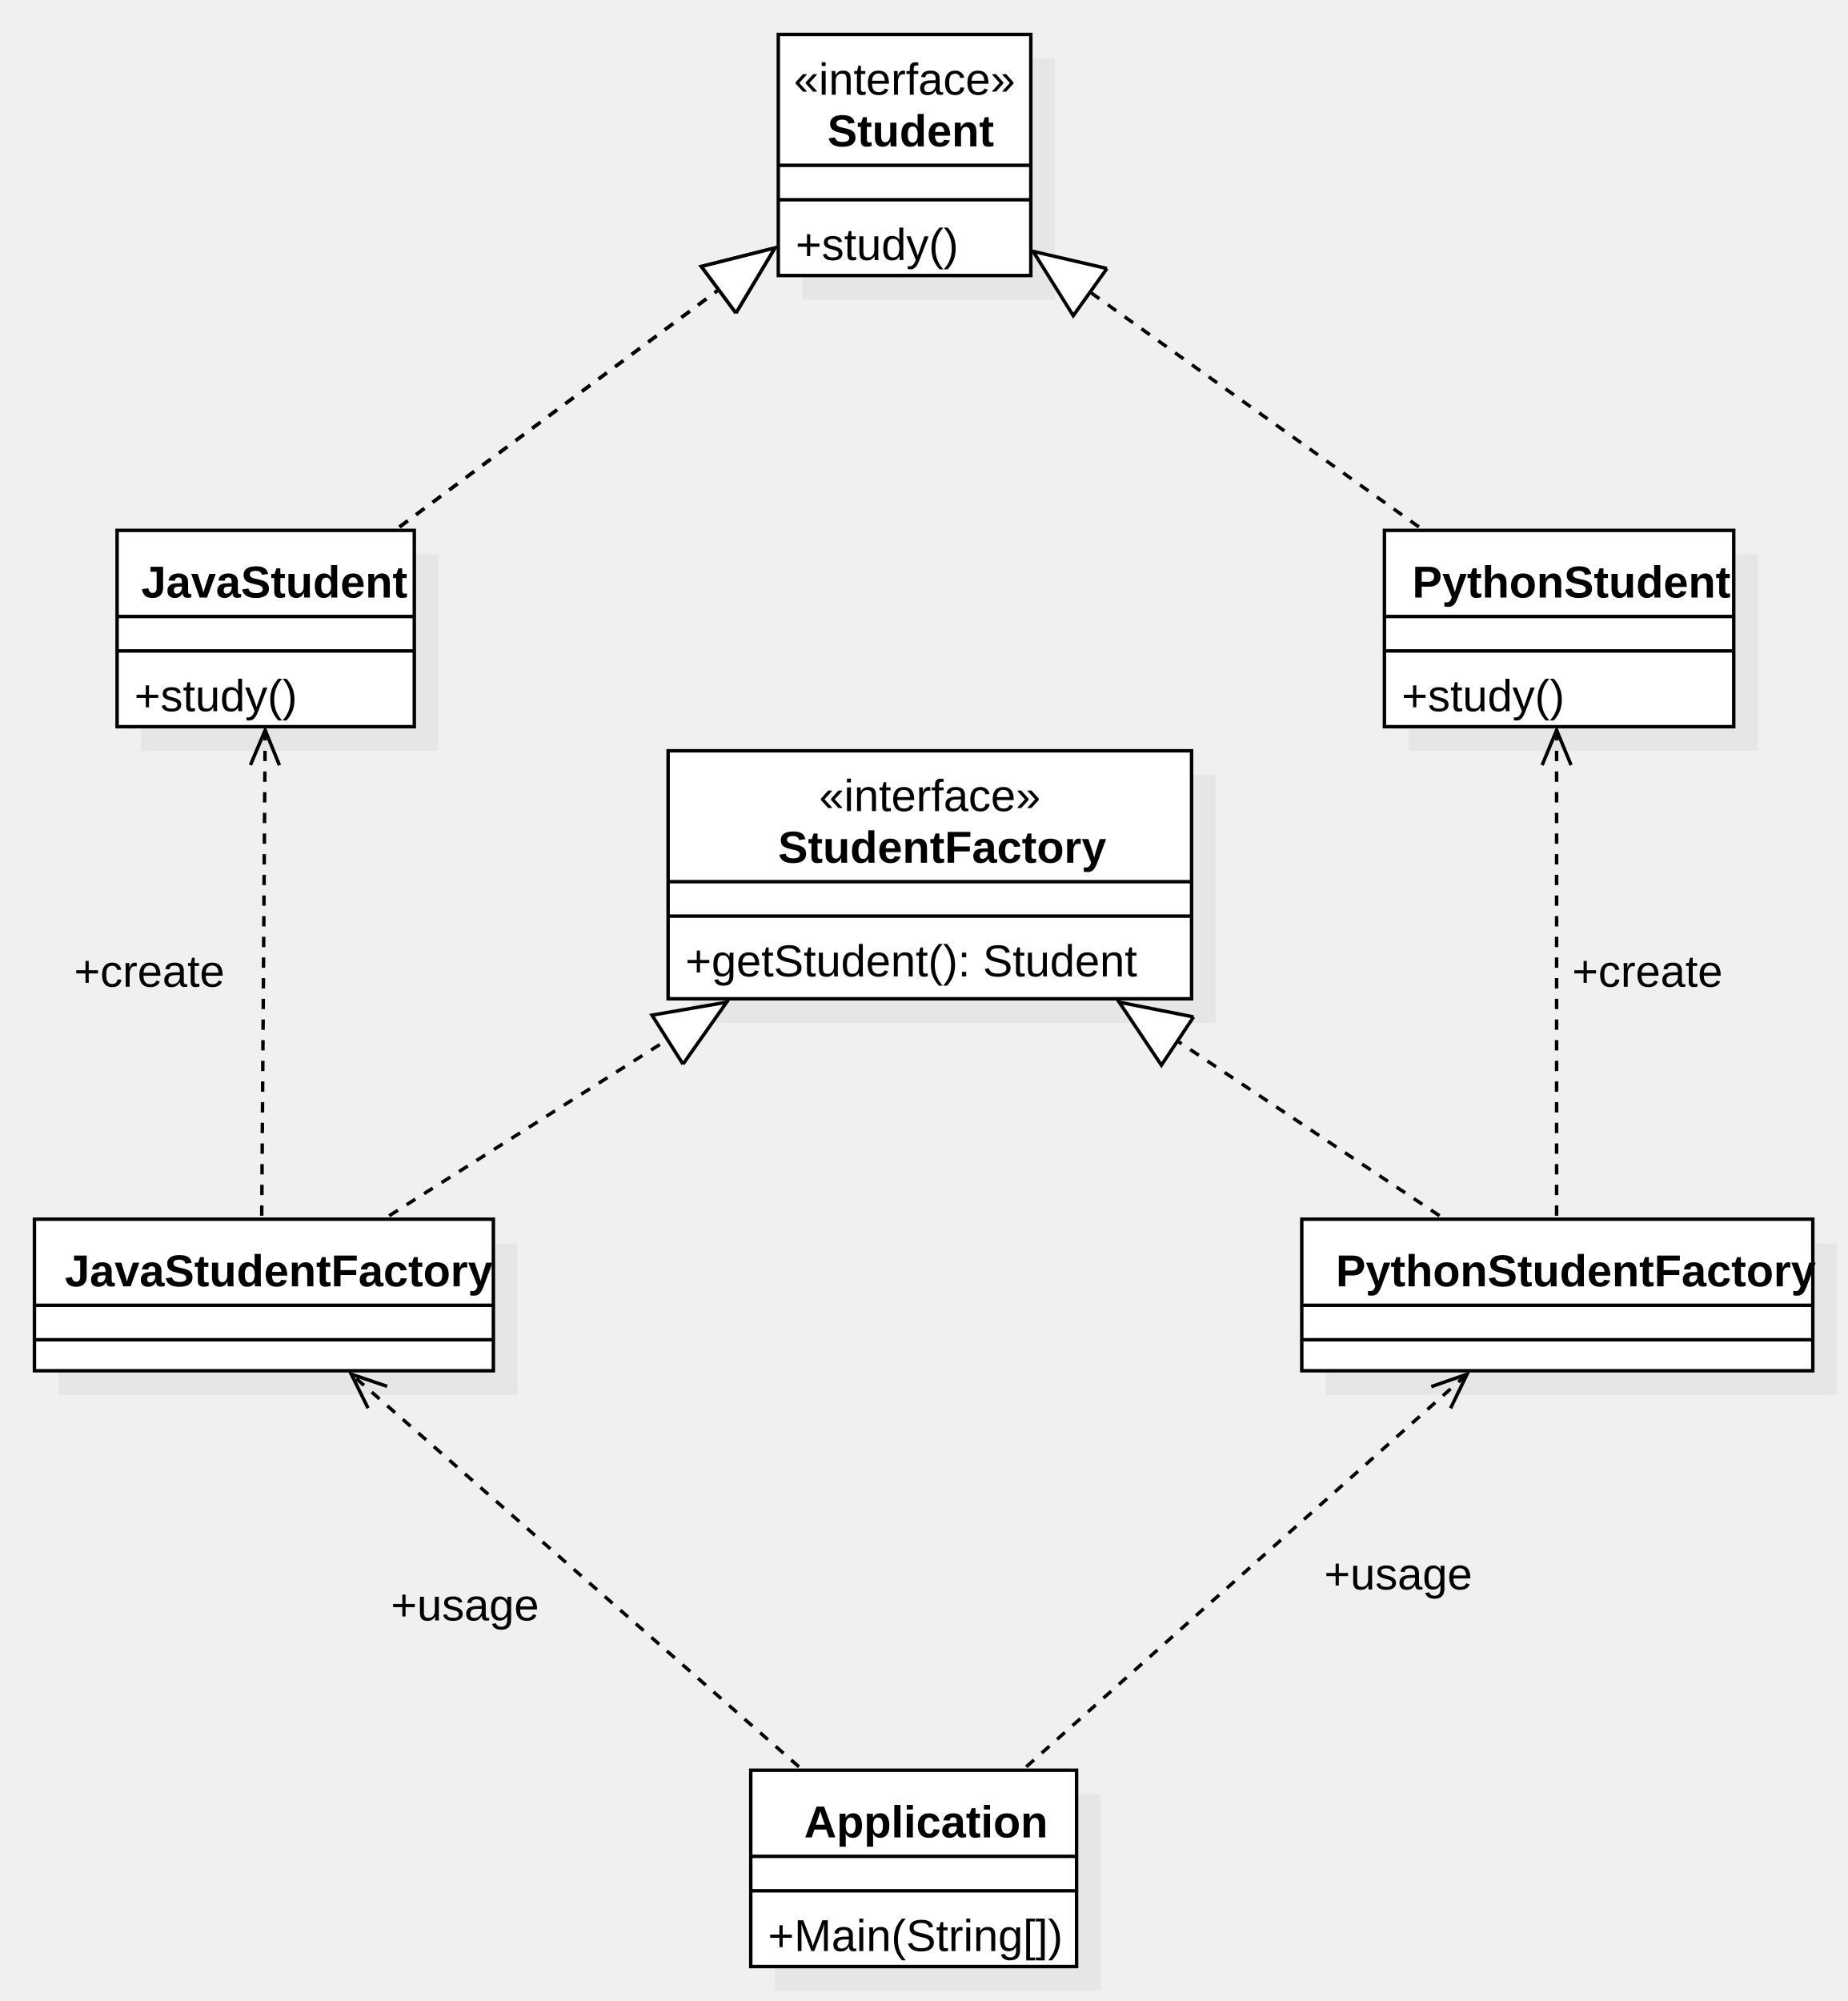
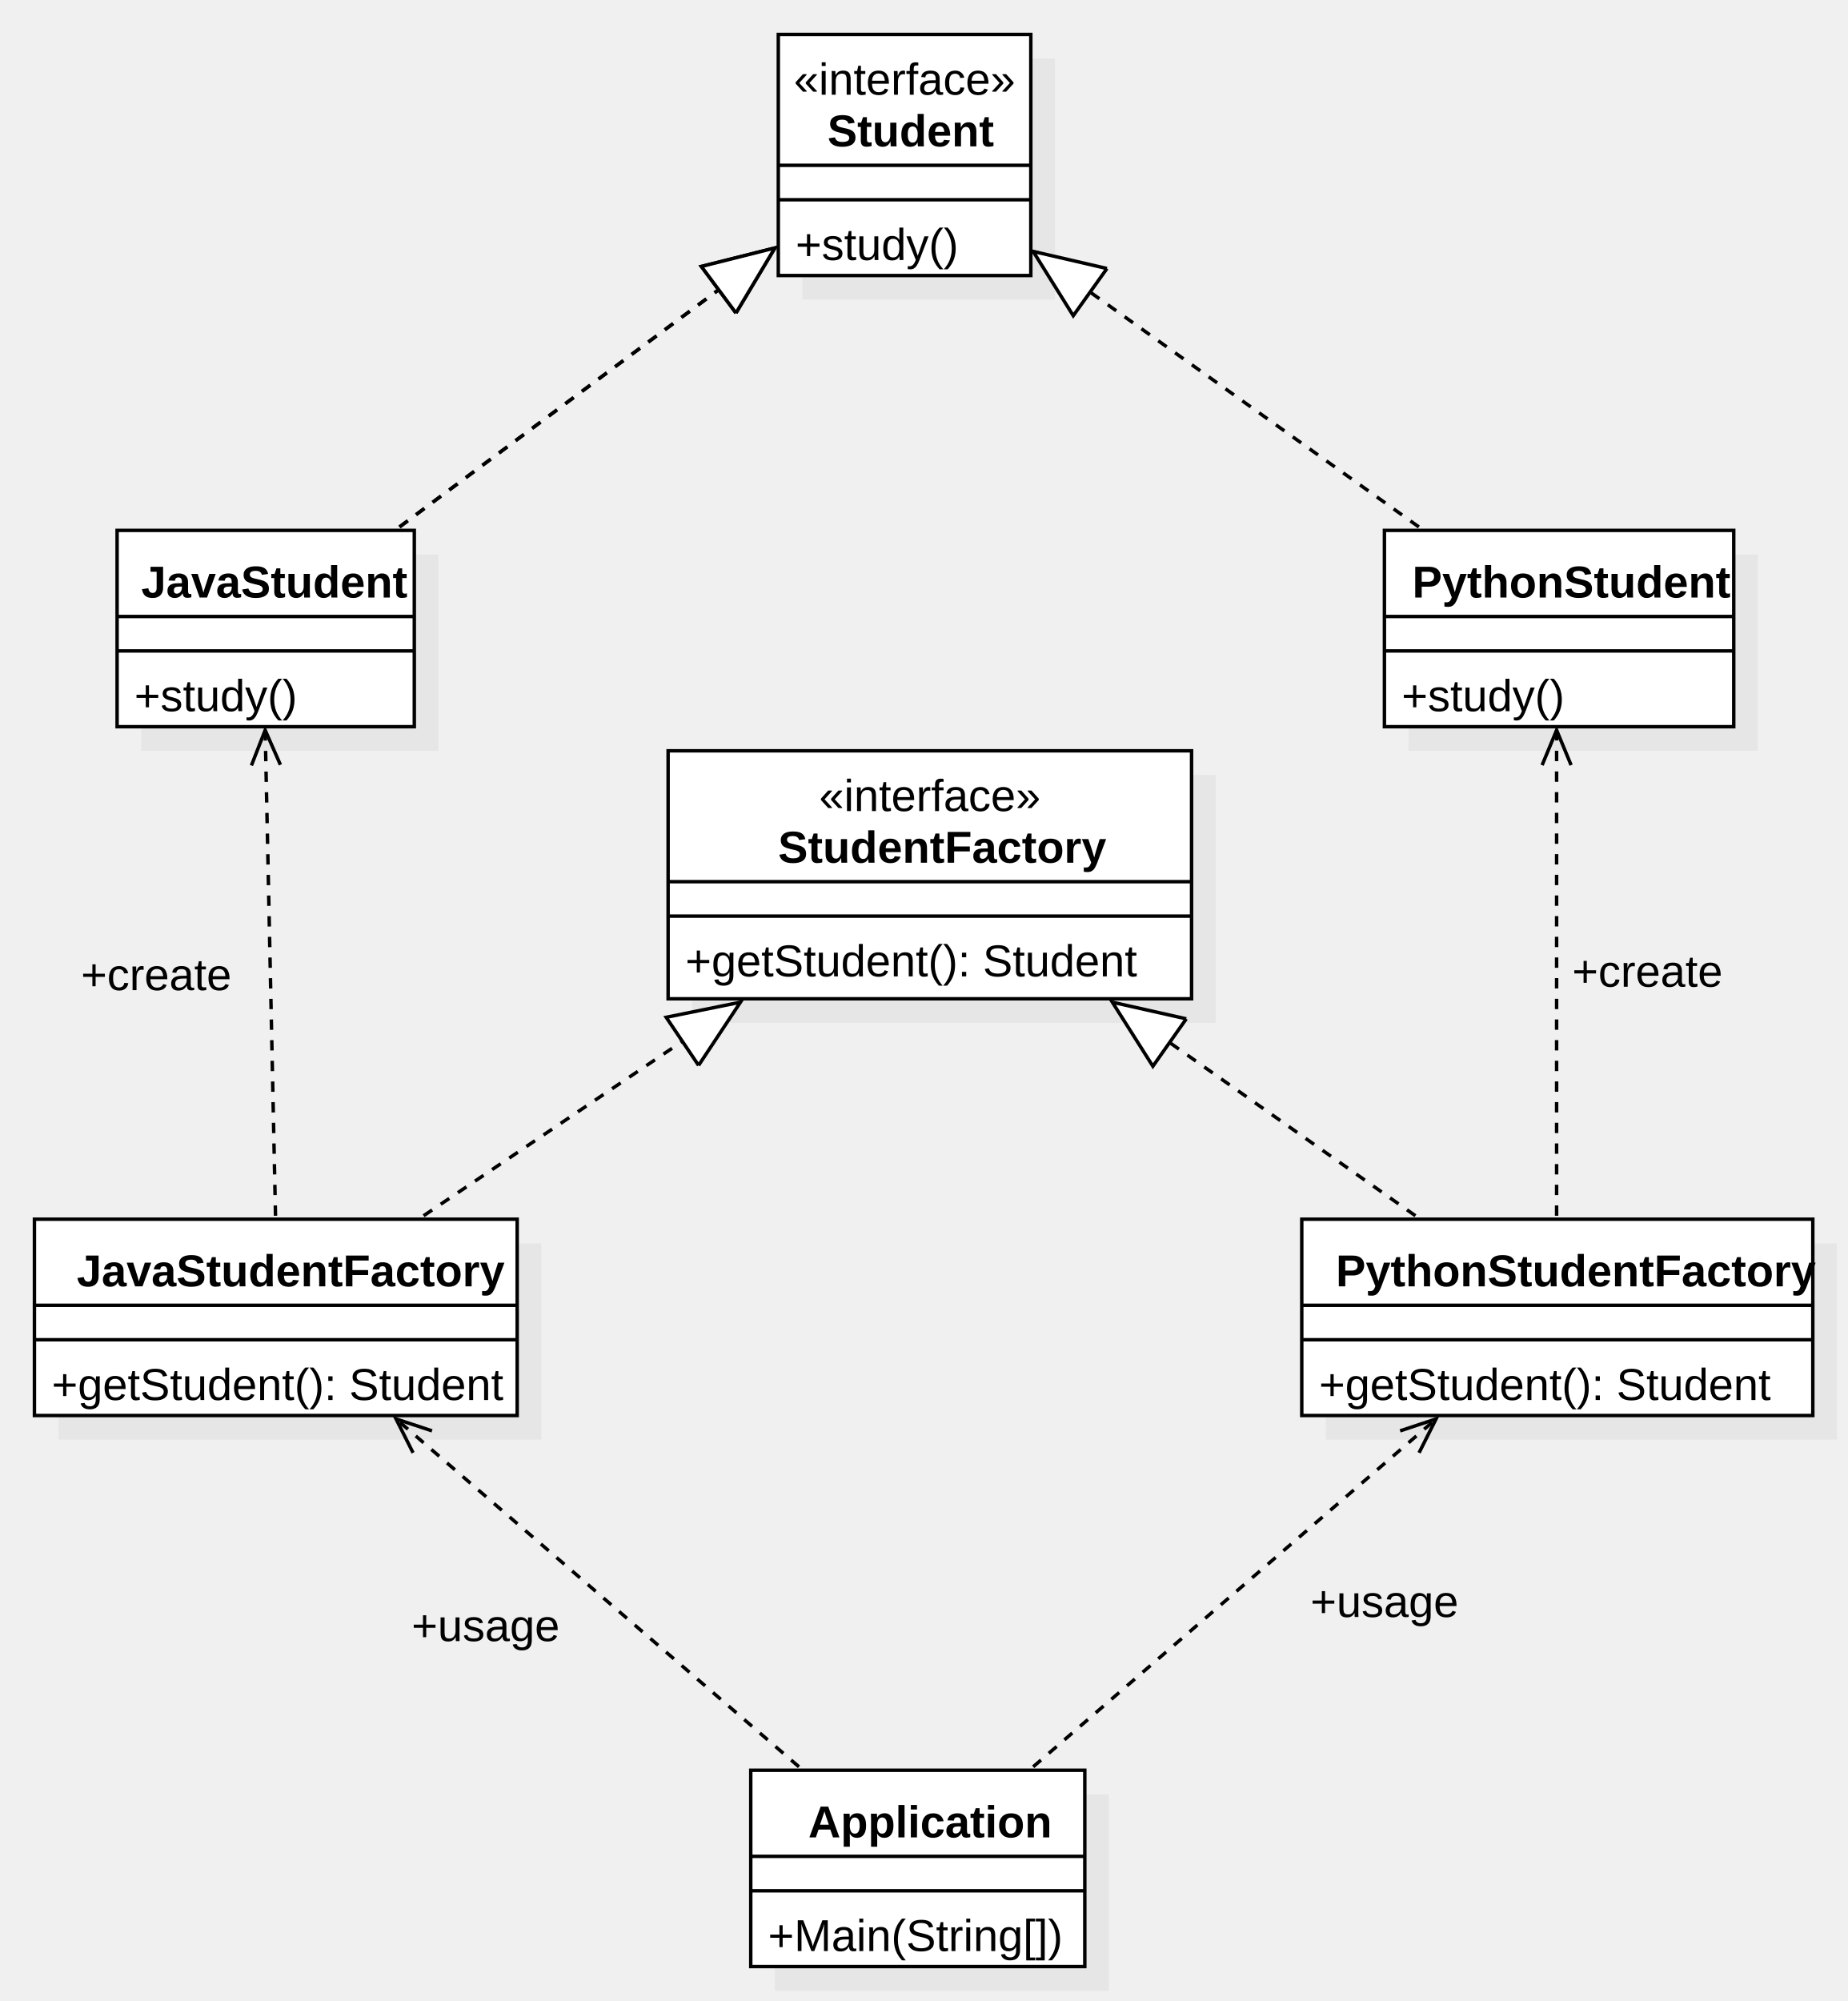
<svg xmlns="http://www.w3.org/2000/svg" version="1.1" width="536.395" height="581">
  <defs />
  <g>
    <g transform="translate(-142,-22) scale(1,1)">
      <rect fill="#C0C0C0" stroke="none" x="183" y="183" width="86.302" height="57" opacity="0.2" />
    </g>
    <g transform="translate(-142,-22) scale(1,1)">
      <rect fill="#ffffff" stroke="none" x="176" y="176" width="86.302" height="57" />
    </g>
    <g transform="translate(-142,-22) scale(1,1)">
      <path fill="none" stroke="#000000" d="M 176 176 L 262.302 176 L 262.302 233 L 176 233 L 176 176 Z Z" stroke-miterlimit="10" />
    </g>
    <g transform="translate(-142,-22) scale(1,1)">
      <path fill="none" stroke="#000000" d="M 176 201 L 262.302 201" stroke-miterlimit="10" />
    </g>
    <g transform="translate(-142,-22) scale(1,1)">
      <path fill="none" stroke="#000000" d="M 176 211 L 262.302 211" stroke-miterlimit="10" />
    </g>
    <g transform="translate(-142,-22) scale(1,1)">
      <g>
        <path fill="none" stroke="none" />
        <text fill="#000000" stroke="none" font-family="Arial" font-size="13px" font-style="normal" font-weight="bold" text-decoration="none" x="183.014" y="195.5">JavaStudent</text>
      </g>
    </g>
    <g transform="translate(-142,-22) scale(1,1)">
      <g>
        <path fill="none" stroke="none" />
        <text fill="#000000" stroke="none" font-family="Arial" font-size="13px" font-style="normal" font-weight="normal" text-decoration="none" x="181" y="228.5">+study()</text>
      </g>
    </g>
    <g transform="translate(-142,-22) scale(1,1)">
      <rect fill="#C0C0C0" stroke="none" x="551" y="183" width="101.435" height="57" opacity="0.2" />
    </g>
    <g transform="translate(-142,-22) scale(1,1)">
      <rect fill="#ffffff" stroke="none" x="544" y="176" width="101.435" height="57" />
    </g>
    <g transform="translate(-142,-22) scale(1,1)">
      <path fill="none" stroke="#000000" d="M 544 176 L 645.435 176 L 645.435 233 L 544 233 L 544 176 Z Z" stroke-miterlimit="10" />
    </g>
    <g transform="translate(-142,-22) scale(1,1)">
      <path fill="none" stroke="#000000" d="M 544 201 L 645.435 201" stroke-miterlimit="10" />
    </g>
    <g transform="translate(-142,-22) scale(1,1)">
      <path fill="none" stroke="#000000" d="M 544 211 L 645.435 211" stroke-miterlimit="10" />
    </g>
    <g transform="translate(-142,-22) scale(1,1)">
      <g>
        <path fill="none" stroke="none" />
        <text fill="#000000" stroke="none" font-family="Arial" font-size="13px" font-style="normal" font-weight="bold" text-decoration="none" x="552.074" y="195.5">PythonStudent</text>
      </g>
    </g>
    <g transform="translate(-142,-22) scale(1,1)">
      <g>
        <path fill="none" stroke="none" />
        <text fill="#000000" stroke="none" font-family="Arial" font-size="13px" font-style="normal" font-weight="normal" text-decoration="none" x="549" y="228.5">+study()</text>
      </g>
    </g>
    <g transform="translate(-142,-22) scale(1,1)">
      <rect fill="#C0C0C0" stroke="none" x="375" y="39" width="73.321" height="70" opacity="0.2" />
    </g>
    <g transform="translate(-142,-22) scale(1,1)">
      <rect fill="#ffffff" stroke="none" x="368" y="32" width="73.321" height="70" />
    </g>
    <g transform="translate(-142,-22) scale(1,1)">
      <path fill="none" stroke="#000000" d="M 368 32 L 441.321 32 L 441.321 102 L 368 102 L 368 32 Z Z" stroke-miterlimit="10" />
    </g>
    <g transform="translate(-142,-22) scale(1,1)">
      <path fill="none" stroke="#000000" d="M 368 70 L 441.321 70" stroke-miterlimit="10" />
    </g>
    <g transform="translate(-142,-22) scale(1,1)">
      <path fill="none" stroke="#000000" d="M 368 80 L 441.321 80" stroke-miterlimit="10" />
    </g>
    <g transform="translate(-142,-22) scale(1,1)">
      <g>
        <path fill="none" stroke="none" />
        <text fill="#000000" stroke="none" font-family="Arial" font-size="13px" font-style="normal" font-weight="normal" text-decoration="none" x="372.5" y="49.5">«interface»</text>
      </g>
    </g>
    <g transform="translate(-142,-22) scale(1,1)">
      <g>
        <path fill="none" stroke="none" />
        <text fill="#000000" stroke="none" font-family="Arial" font-size="13px" font-style="normal" font-weight="bold" text-decoration="none" x="382.253" y="64.5">Student</text>
      </g>
    </g>
    <g transform="translate(-142,-22) scale(1,1)">
      <g>
        <path fill="none" stroke="none" />
        <text fill="#000000" stroke="none" font-family="Arial" font-size="13px" font-style="normal" font-weight="normal" text-decoration="none" x="373" y="97.5">+study()</text>
      </g>
    </g>
    <g transform="translate(-142,-22) scale(1,1)">
      <path fill="none" stroke="#000000" d="M 258 175 L 367 94" stroke-miterlimit="10" stroke-dasharray="3" />
    </g>
    <g transform="translate(-142,-22) scale(1,1)">
      <path fill="#FFFFFF" stroke="none" d="M 355.708 112.881 L 367 94 L 345.664 99.366" />
    </g>
    <g transform="translate(-142,-22) scale(1,1)">
      <path fill="none" stroke="#000000" d="M 355.708 112.881 L 367 94 L 345.664 99.366 L 355.708 112.881" stroke-miterlimit="10" />
    </g>
    <g transform="translate(-142,-22) scale(1,1)">
      <path fill="none" stroke="#000000" d="M 258 175 L 367 94" stroke-miterlimit="10" stroke-dasharray="3" />
    </g>
    <g transform="translate(-142,-22) scale(1,1)">
      <path fill="#FFFFFF" stroke="none" d="M 355.708 112.881 L 367 94 L 345.664 99.366" />
    </g>
    <g transform="translate(-142,-22) scale(1,1)">
      <path fill="none" stroke="#000000" d="M 355.708 112.881 L 367 94 L 345.664 99.366 L 355.708 112.881" stroke-miterlimit="10" />
    </g>
    <g transform="translate(-142,-22) scale(1,1)">
      <path fill="none" stroke="#000000" d="M 554 175 L 442 95" stroke-miterlimit="10" stroke-dasharray="3" />
    </g>
    <g transform="translate(-142,-22) scale(1,1)">
      <path fill="#FFFFFF" stroke="none" d="M 463.433 99.963 L 442 95 L 453.646 113.665" />
    </g>
    <g transform="translate(-142,-22) scale(1,1)">
      <path fill="none" stroke="#000000" d="M 463.433 99.963 L 442 95 L 453.646 113.665 L 463.433 99.963" stroke-miterlimit="10" />
    </g>
    <g transform="translate(-142,-22) scale(1,1)">
-       <rect fill="#C0C0C0" stroke="none" x="159" y="383" width="133.262" height="44" opacity="0.2" />
-     </g>
-     <g transform="translate(-142,-22) scale(1,1)">
-       <rect fill="#ffffff" stroke="none" x="152" y="376" width="133.262" height="44" />
-     </g>
-     <g transform="translate(-142,-22) scale(1,1)">
-       <path fill="none" stroke="#000000" d="M 152 376 L 285.262 376 L 285.262 420 L 152 420 L 152 376 Z Z" stroke-miterlimit="10" />
-     </g>
-     <g transform="translate(-142,-22) scale(1,1)">
-       <path fill="none" stroke="#000000" d="M 152 401 L 285.262 401" stroke-miterlimit="10" />
-     </g>
-     <g transform="translate(-142,-22) scale(1,1)">
-       <path fill="none" stroke="#000000" d="M 152 411 L 285.262 411" stroke-miterlimit="10" />
-     </g>
-     <g transform="translate(-142,-22) scale(1,1)">
-       <g>
-         <path fill="none" stroke="none" />
-         <text fill="#000000" stroke="none" font-family="Arial" font-size="13px" font-style="normal" font-weight="bold" text-decoration="none" x="160.823" y="395.5">JavaStudentFactory</text>
-       </g>
-     </g>
-     <g transform="translate(-142,-22) scale(1,1)">
-       <rect fill="#C0C0C0" stroke="none" x="527" y="383" width="148.395" height="44" opacity="0.2" />
-     </g>
-     <g transform="translate(-142,-22) scale(1,1)">
-       <rect fill="#ffffff" stroke="none" x="520" y="376" width="148.395" height="44" />
-     </g>
-     <g transform="translate(-142,-22) scale(1,1)">
-       <path fill="none" stroke="#000000" d="M 520 376 L 668.395 376 L 668.395 420 L 520 420 L 520 376 Z Z" stroke-miterlimit="10" />
+       <rect fill="#C0C0C0" stroke="none" x="159" y="383" width="140.174" height="57" opacity="0.2" />
+     </g>
+     <g transform="translate(-142,-22) scale(1,1)">
+       <rect fill="#ffffff" stroke="none" x="152" y="376" width="140.174" height="57" />
+     </g>
+     <g transform="translate(-142,-22) scale(1,1)">
+       <path fill="none" stroke="#000000" d="M 152 376 L 292.174 376 L 292.174 433 L 152 433 L 152 376 Z Z" stroke-miterlimit="10" />
+     </g>
+     <g transform="translate(-142,-22) scale(1,1)">
+       <path fill="none" stroke="#000000" d="M 152 401 L 292.174 401" stroke-miterlimit="10" />
+     </g>
+     <g transform="translate(-142,-22) scale(1,1)">
+       <path fill="none" stroke="#000000" d="M 152 411 L 292.174 411" stroke-miterlimit="10" />
+     </g>
+     <g transform="translate(-142,-22) scale(1,1)">
+       <g>
+         <path fill="none" stroke="none" />
+         <text fill="#000000" stroke="none" font-family="Arial" font-size="13px" font-style="normal" font-weight="bold" text-decoration="none" x="164.279" y="395.5">JavaStudentFactory</text>
+       </g>
+     </g>
+     <g transform="translate(-142,-22) scale(1,1)">
+       <g>
+         <path fill="none" stroke="none" />
+         <text fill="#000000" stroke="none" font-family="Arial" font-size="13px" font-style="normal" font-weight="normal" text-decoration="none" x="157" y="428.5">+getStudent(): Student</text>
+       </g>
+     </g>
+     <g transform="translate(-142,-22) scale(1,1)">
+       <rect fill="#C0C0C0" stroke="none" x="527" y="383" width="148.395" height="57" opacity="0.2" />
+     </g>
+     <g transform="translate(-142,-22) scale(1,1)">
+       <rect fill="#ffffff" stroke="none" x="520" y="376" width="148.395" height="57" />
+     </g>
+     <g transform="translate(-142,-22) scale(1,1)">
+       <path fill="none" stroke="#000000" d="M 520 376 L 668.395 376 L 668.395 433 L 520 433 L 520 376 Z Z" stroke-miterlimit="10" />
    </g>
    <g transform="translate(-142,-22) scale(1,1)">
      <path fill="none" stroke="#000000" d="M 520 401 L 668.395 401" stroke-miterlimit="10" />
    </g>
    <g transform="translate(-142,-22) scale(1,1)">
      <path fill="none" stroke="#000000" d="M 520 411 L 668.395 411" stroke-miterlimit="10" />
    </g>
    <g transform="translate(-142,-22) scale(1,1)">
      <g>
        <path fill="none" stroke="none" />
        <text fill="#000000" stroke="none" font-family="Arial" font-size="13px" font-style="normal" font-weight="bold" text-decoration="none" x="529.883" y="395.5">PythonStudentFactory</text>
      </g>
    </g>
    <g transform="translate(-142,-22) scale(1,1)">
+       <g>
+         <path fill="none" stroke="none" />
+         <text fill="#000000" stroke="none" font-family="Arial" font-size="13px" font-style="normal" font-weight="normal" text-decoration="none" x="525" y="428.5">+getStudent(): Student</text>
+       </g>
+     </g>
+     <g transform="translate(-142,-22) scale(1,1)">
      <rect fill="#C0C0C0" stroke="none" x="343" y="247" width="152" height="72" opacity="0.2" />
    </g>
    <g transform="translate(-142,-22) scale(1,1)">
      <rect fill="#ffffff" stroke="none" x="336" y="240" width="152" height="72" />
    </g>
    <g transform="translate(-142,-22) scale(1,1)">
      <path fill="none" stroke="#000000" d="M 336 240 L 488 240 L 488 312 L 336 312 L 336 240 Z Z" stroke-miterlimit="10" />
    </g>
    <g transform="translate(-142,-22) scale(1,1)">
      <path fill="none" stroke="#000000" d="M 336 278 L 488 278" stroke-miterlimit="10" />
    </g>
    <g transform="translate(-142,-22) scale(1,1)">
      <path fill="none" stroke="#000000" d="M 336 288 L 488 288" stroke-miterlimit="10" />
    </g>
    <g transform="translate(-142,-22) scale(1,1)">
      <g>
        <path fill="none" stroke="none" />
        <text fill="#000000" stroke="none" font-family="Arial" font-size="13px" font-style="normal" font-weight="normal" text-decoration="none" x="379.84" y="257.5">«interface»</text>
      </g>
    </g>
    <g transform="translate(-142,-22) scale(1,1)">
      <g>
        <path fill="none" stroke="none" />
        <text fill="#000000" stroke="none" font-family="Arial" font-size="13px" font-style="normal" font-weight="bold" text-decoration="none" x="367.922" y="272.5">StudentFactory</text>
      </g>
    </g>
    <g transform="translate(-142,-22) scale(1,1)">
      <g>
        <path fill="none" stroke="none" />
        <text fill="#000000" stroke="none" font-family="Arial" font-size="13px" font-style="normal" font-weight="normal" text-decoration="none" x="341" y="305.5">+getStudent(): Student</text>
      </g>
    </g>
    <g transform="translate(-142,-22) scale(1,1)">
-       <path fill="none" stroke="#000000" d="M 255 375 L 353 313" stroke-miterlimit="10" stroke-dasharray="3" />
-     </g>
-     <g transform="translate(-142,-22) scale(1,1)">
-       <path fill="#FFFFFF" stroke="none" d="M 340.325 330.982 L 353 313 L 331.322 316.752" />
-     </g>
-     <g transform="translate(-142,-22) scale(1,1)">
-       <path fill="none" stroke="#000000" d="M 340.325 330.982 L 353 313 L 331.322 316.752 L 340.325 330.982" stroke-miterlimit="10" />
-     </g>
-     <g transform="translate(-142,-22) scale(1,1)">
-       <path fill="none" stroke="#000000" d="M 560 375 L 467 313" stroke-miterlimit="10" stroke-dasharray="3" />
-     </g>
-     <g transform="translate(-142,-22) scale(1,1)">
-       <path fill="#FFFFFF" stroke="none" d="M 488.582 317.269 L 467 313 L 479.242 331.28" />
-     </g>
-     <g transform="translate(-142,-22) scale(1,1)">
-       <path fill="none" stroke="#000000" d="M 488.582 317.269 L 467 313 L 479.242 331.28 L 488.582 317.269" stroke-miterlimit="10" />
-     </g>
-     <g transform="translate(-142,-22) scale(1,1)">
-       <path fill="none" stroke="#000000" d="M 218 375 L 219 234" stroke-miterlimit="10" stroke-dasharray="3" />
-     </g>
-     <g transform="translate(-142,-22) scale(1,1)">
-       <path fill="none" stroke="#000000" d="M 223.137 244.192 L 219 234 L 214.719 244.133" stroke-miterlimit="10" />
-     </g>
-     <g transform="translate(-142,-22) scale(1,1)">
-       <g>
-         <path fill="none" stroke="none" />
-         <text fill="#000000" stroke="none" font-family="Arial" font-size="13px" font-style="normal" font-weight="normal" text-decoration="none" x="163.5" y="308.5">+create</text>
+       <path fill="none" stroke="#000000" d="M 265 375 L 357 313" stroke-miterlimit="10" stroke-dasharray="3" />
+     </g>
+     <g transform="translate(-142,-22) scale(1,1)">
+       <path fill="#FFFFFF" stroke="none" d="M 344.85 331.341 L 357 313 L 335.44 317.377" />
+     </g>
+     <g transform="translate(-142,-22) scale(1,1)">
+       <path fill="none" stroke="#000000" d="M 344.85 331.341 L 357 313 L 335.44 317.377 L 344.85 331.341" stroke-miterlimit="10" />
+     </g>
+     <g transform="translate(-142,-22) scale(1,1)">
+       <path fill="none" stroke="#000000" d="M 553 375 L 465 313" stroke-miterlimit="10" stroke-dasharray="3" />
+     </g>
+     <g transform="translate(-142,-22) scale(1,1)">
+       <path fill="#FFFFFF" stroke="none" d="M 486.465 317.824 L 465 313 L 476.767 331.589" />
+     </g>
+     <g transform="translate(-142,-22) scale(1,1)">
+       <path fill="none" stroke="#000000" d="M 486.465 317.824 L 465 313 L 476.767 331.589 L 486.465 317.824" stroke-miterlimit="10" />
+     </g>
+     <g transform="translate(-142,-22) scale(1,1)">
+       <path fill="none" stroke="#000000" d="M 222 375 L 219 234" stroke-miterlimit="10" stroke-dasharray="3" />
+     </g>
+     <g transform="translate(-142,-22) scale(1,1)">
+       <path fill="none" stroke="#000000" d="M 223.425 244.071 L 219 234 L 215.008 244.25" stroke-miterlimit="10" />
+     </g>
+     <g transform="translate(-142,-22) scale(1,1)">
+       <g>
+         <path fill="none" stroke="none" />
+         <text fill="#000000" stroke="none" font-family="Arial" font-size="13px" font-style="normal" font-weight="normal" text-decoration="none" x="165.5" y="309.5">+create</text>
      </g>
    </g>
    <g transform="translate(-142,-22) scale(1,1)">
      <path fill="none" stroke="#000000" d="M 594 375 L 594 234" stroke-miterlimit="10" stroke-dasharray="3" />
    </g>
    <g transform="translate(-142,-22) scale(1,1)">
      <path fill="none" stroke="#000000" d="M 598.21 244.163 L 594 234 L 589.79 244.163" stroke-miterlimit="10" />
    </g>
    <g transform="translate(-142,-22) scale(1,1)">
      <g>
        <path fill="none" stroke="none" />
        <text fill="#000000" stroke="none" font-family="Arial" font-size="13px" font-style="normal" font-weight="normal" text-decoration="none" x="598.5" y="308.5">+create</text>
      </g>
    </g>
    <g transform="translate(-142,-22) scale(1,1)">
-       <rect fill="#C0C0C0" stroke="none" x="367" y="543" width="94.611" height="57" opacity="0.2" />
-     </g>
-     <g transform="translate(-142,-22) scale(1,1)">
-       <rect fill="#ffffff" stroke="none" x="360" y="536" width="94.611" height="57" />
-     </g>
-     <g transform="translate(-142,-22) scale(1,1)">
-       <path fill="none" stroke="#000000" d="M 360 536 L 454.611 536 L 454.611 593 L 360 593 L 360 536 Z Z" stroke-miterlimit="10" />
-     </g>
-     <g transform="translate(-142,-22) scale(1,1)">
-       <path fill="none" stroke="#000000" d="M 360 561 L 454.611 561" stroke-miterlimit="10" />
-     </g>
-     <g transform="translate(-142,-22) scale(1,1)">
-       <path fill="none" stroke="#000000" d="M 360 571 L 454.611 571" stroke-miterlimit="10" />
-     </g>
-     <g transform="translate(-142,-22) scale(1,1)">
-       <g>
-         <path fill="none" stroke="none" />
-         <text fill="#000000" stroke="none" font-family="Arial" font-size="13px" font-style="normal" font-weight="bold" text-decoration="none" x="375.507" y="555.5">Application</text>
+       <rect fill="#C0C0C0" stroke="none" x="367" y="543" width="97" height="57" opacity="0.2" />
+     </g>
+     <g transform="translate(-142,-22) scale(1,1)">
+       <rect fill="#ffffff" stroke="none" x="360" y="536" width="97" height="57" />
+     </g>
+     <g transform="translate(-142,-22) scale(1,1)">
+       <path fill="none" stroke="#000000" d="M 360 536 L 457 536 L 457 593 L 360 593 L 360 536 Z Z" stroke-miterlimit="10" />
+     </g>
+     <g transform="translate(-142,-22) scale(1,1)">
+       <path fill="none" stroke="#000000" d="M 360 561 L 457 561" stroke-miterlimit="10" />
+     </g>
+     <g transform="translate(-142,-22) scale(1,1)">
+       <path fill="none" stroke="#000000" d="M 360 571 L 457 571" stroke-miterlimit="10" />
+     </g>
+     <g transform="translate(-142,-22) scale(1,1)">
+       <g>
+         <path fill="none" stroke="none" />
+         <text fill="#000000" stroke="none" font-family="Arial" font-size="13px" font-style="normal" font-weight="bold" text-decoration="none" x="376.701" y="555.5">Application</text>
      </g>
    </g>
    <g transform="translate(-142,-22) scale(1,1)">
      <g>
        <path fill="none" stroke="none" />
        <text fill="#000000" stroke="none" font-family="Arial" font-size="13px" font-style="normal" font-weight="normal" text-decoration="none" x="365" y="588.5">+Main(String[])</text>
      </g>
    </g>
    <g transform="translate(-142,-22) scale(1,1)">
-       <path fill="none" stroke="#000000" d="M 374 535 L 244 421" stroke-miterlimit="10" stroke-dasharray="3" />
-     </g>
-     <g transform="translate(-142,-22) scale(1,1)">
-       <path fill="none" stroke="#000000" d="M 254.416 424.536 L 244 421 L 248.865 430.865" stroke-miterlimit="10" />
-     </g>
-     <g transform="translate(-142,-22) scale(1,1)">
-       <g>
-         <path fill="none" stroke="none" />
-         <text fill="#000000" stroke="none" font-family="Arial" font-size="13px" font-style="normal" font-weight="normal" text-decoration="none" x="255.5" y="492.5">+usage</text>
-       </g>
-     </g>
-     <g transform="translate(-142,-22) scale(1,1)">
-       <path fill="none" stroke="#000000" d="M 440 535 L 568 421" stroke-miterlimit="10" stroke-dasharray="3" />
-     </g>
-     <g transform="translate(-142,-22) scale(1,1)">
-       <path fill="none" stroke="#000000" d="M 563.211 430.903 L 568 421 L 557.611 424.616" stroke-miterlimit="10" />
-     </g>
-     <g transform="translate(-142,-22) scale(1,1)">
-       <g>
-         <path fill="none" stroke="none" />
-         <text fill="#000000" stroke="none" font-family="Arial" font-size="13px" font-style="normal" font-weight="normal" text-decoration="none" x="526.5" y="483.5">+usage</text>
+       <path fill="none" stroke="#000000" d="M 374 535 L 257 434" stroke-miterlimit="10" stroke-dasharray="3" />
+     </g>
+     <g transform="translate(-142,-22) scale(1,1)">
+       <path fill="none" stroke="#000000" d="M 267.444 437.454 L 257 434 L 261.942 443.827" stroke-miterlimit="10" />
+     </g>
+     <g transform="translate(-142,-22) scale(1,1)">
+       <g>
+         <path fill="none" stroke="none" />
+         <text fill="#000000" stroke="none" font-family="Arial" font-size="13px" font-style="normal" font-weight="normal" text-decoration="none" x="261.5" y="498.5">+usage</text>
+       </g>
+     </g>
+     <g transform="translate(-142,-22) scale(1,1)">
+       <path fill="none" stroke="#000000" d="M 442 535 L 559 434" stroke-miterlimit="10" stroke-dasharray="3" />
+     </g>
+     <g transform="translate(-142,-22) scale(1,1)">
+       <path fill="none" stroke="#000000" d="M 554.058 443.827 L 559 434 L 548.556 437.454" stroke-miterlimit="10" />
+     </g>
+     <g transform="translate(-142,-22) scale(1,1)">
+       <g>
+         <path fill="none" stroke="none" />
+         <text fill="#000000" stroke="none" font-family="Arial" font-size="13px" font-style="normal" font-weight="normal" text-decoration="none" x="522.5" y="491.5">+usage</text>
      </g>
    </g>
  </g>
</svg>
